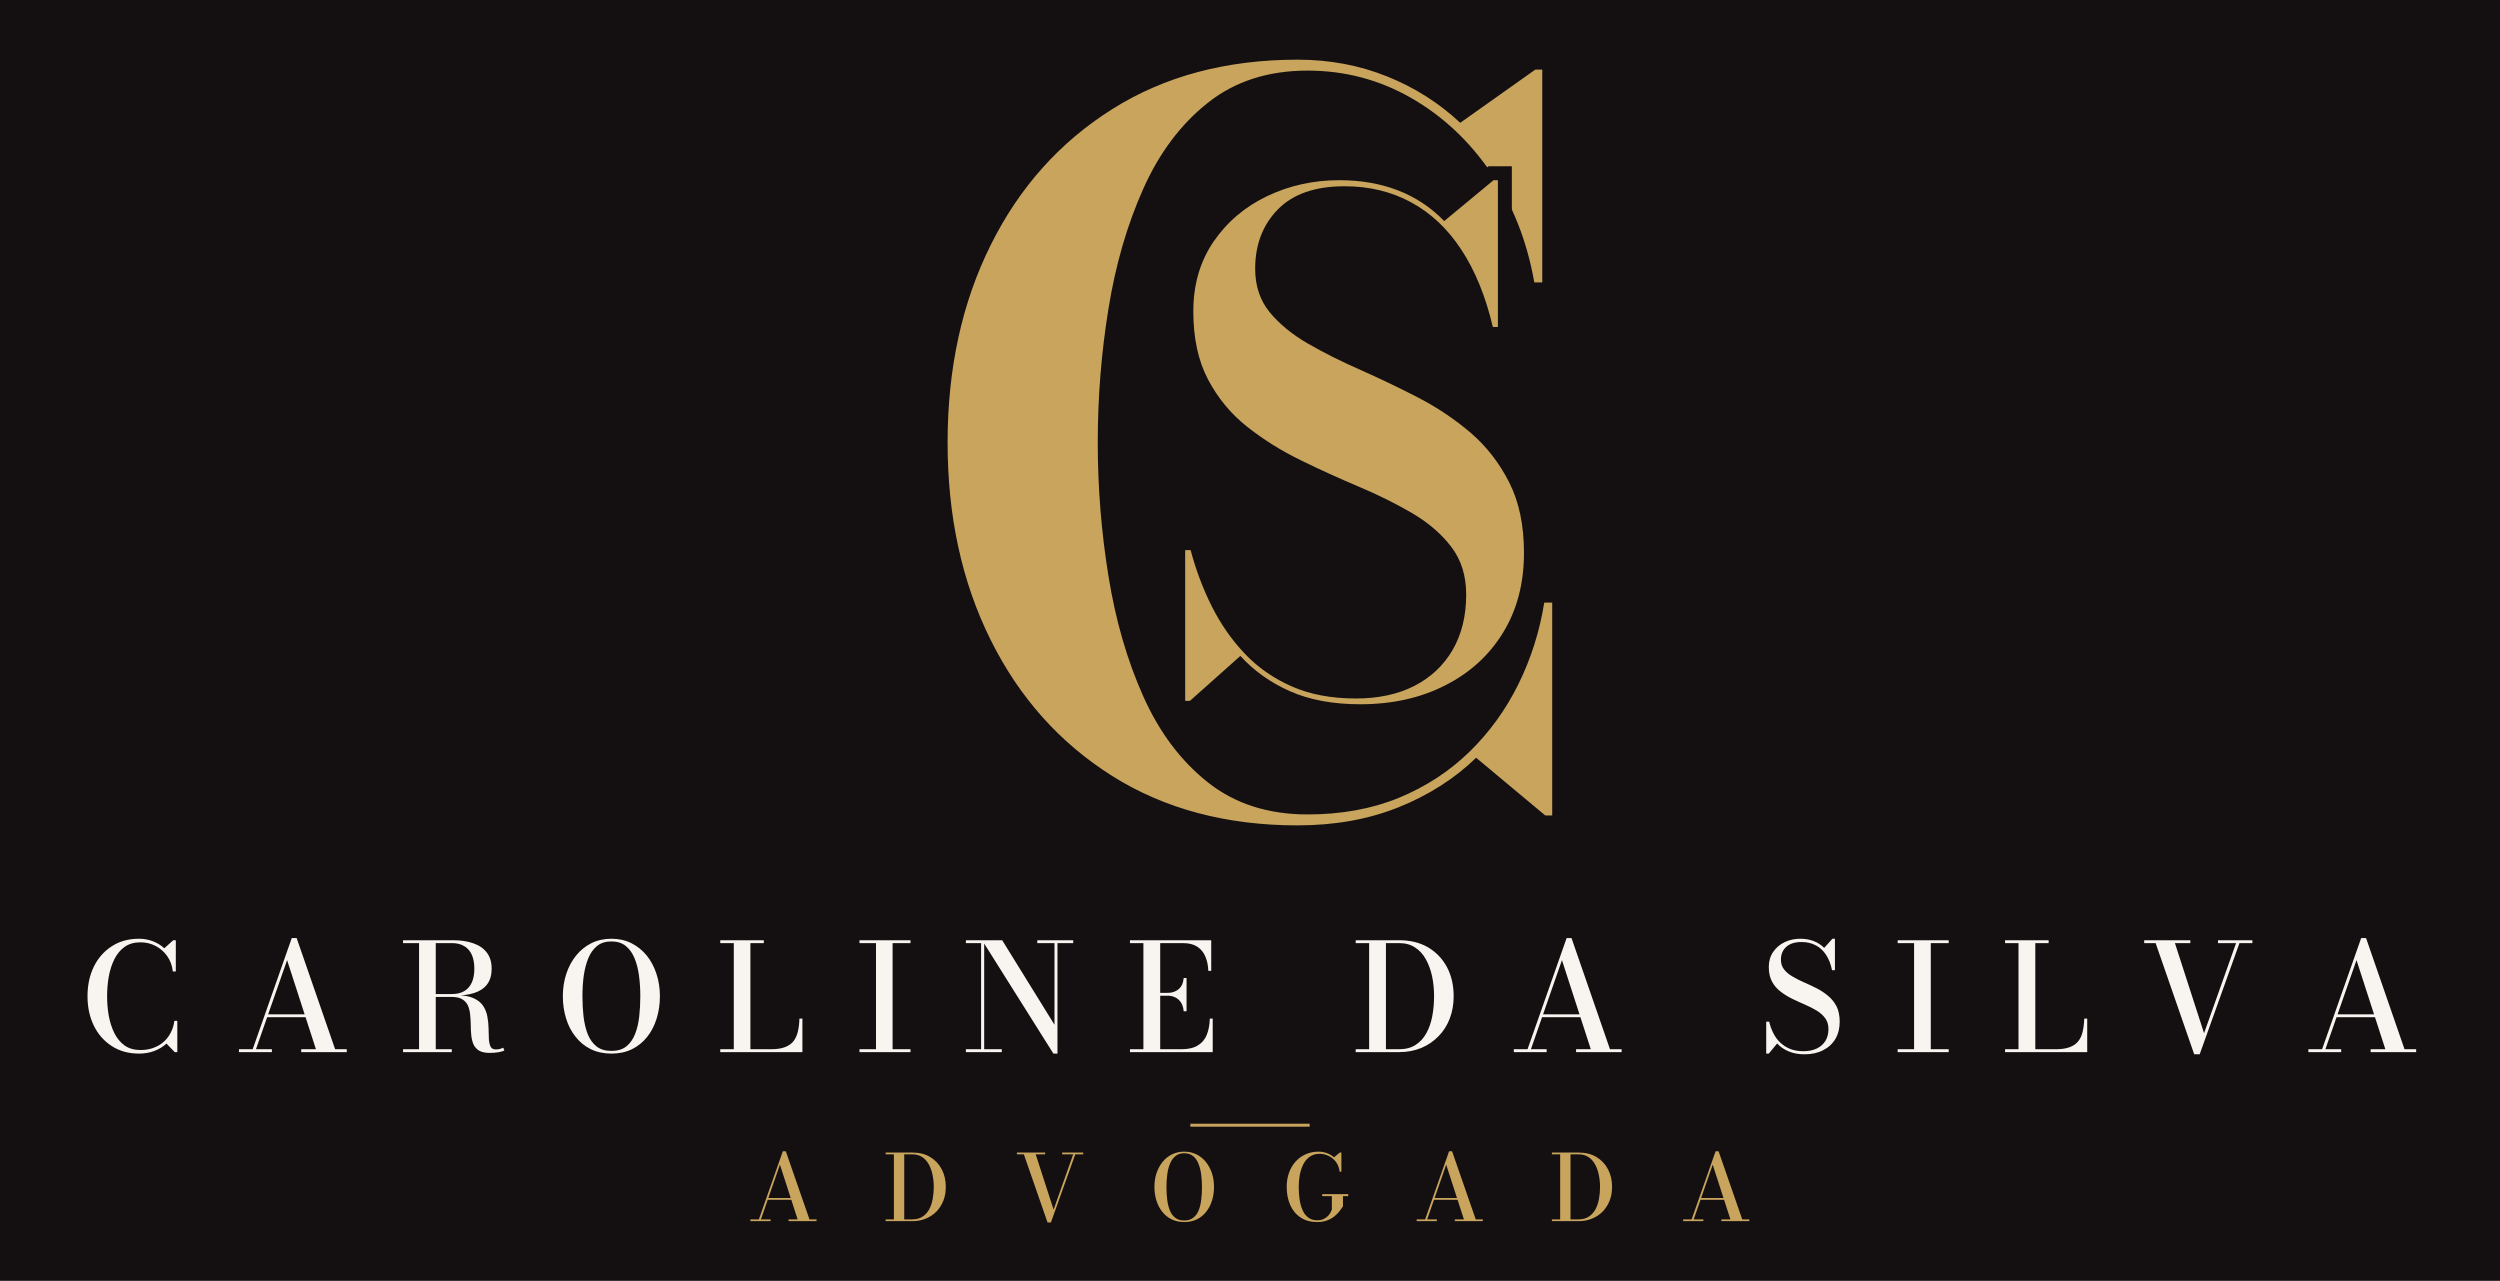
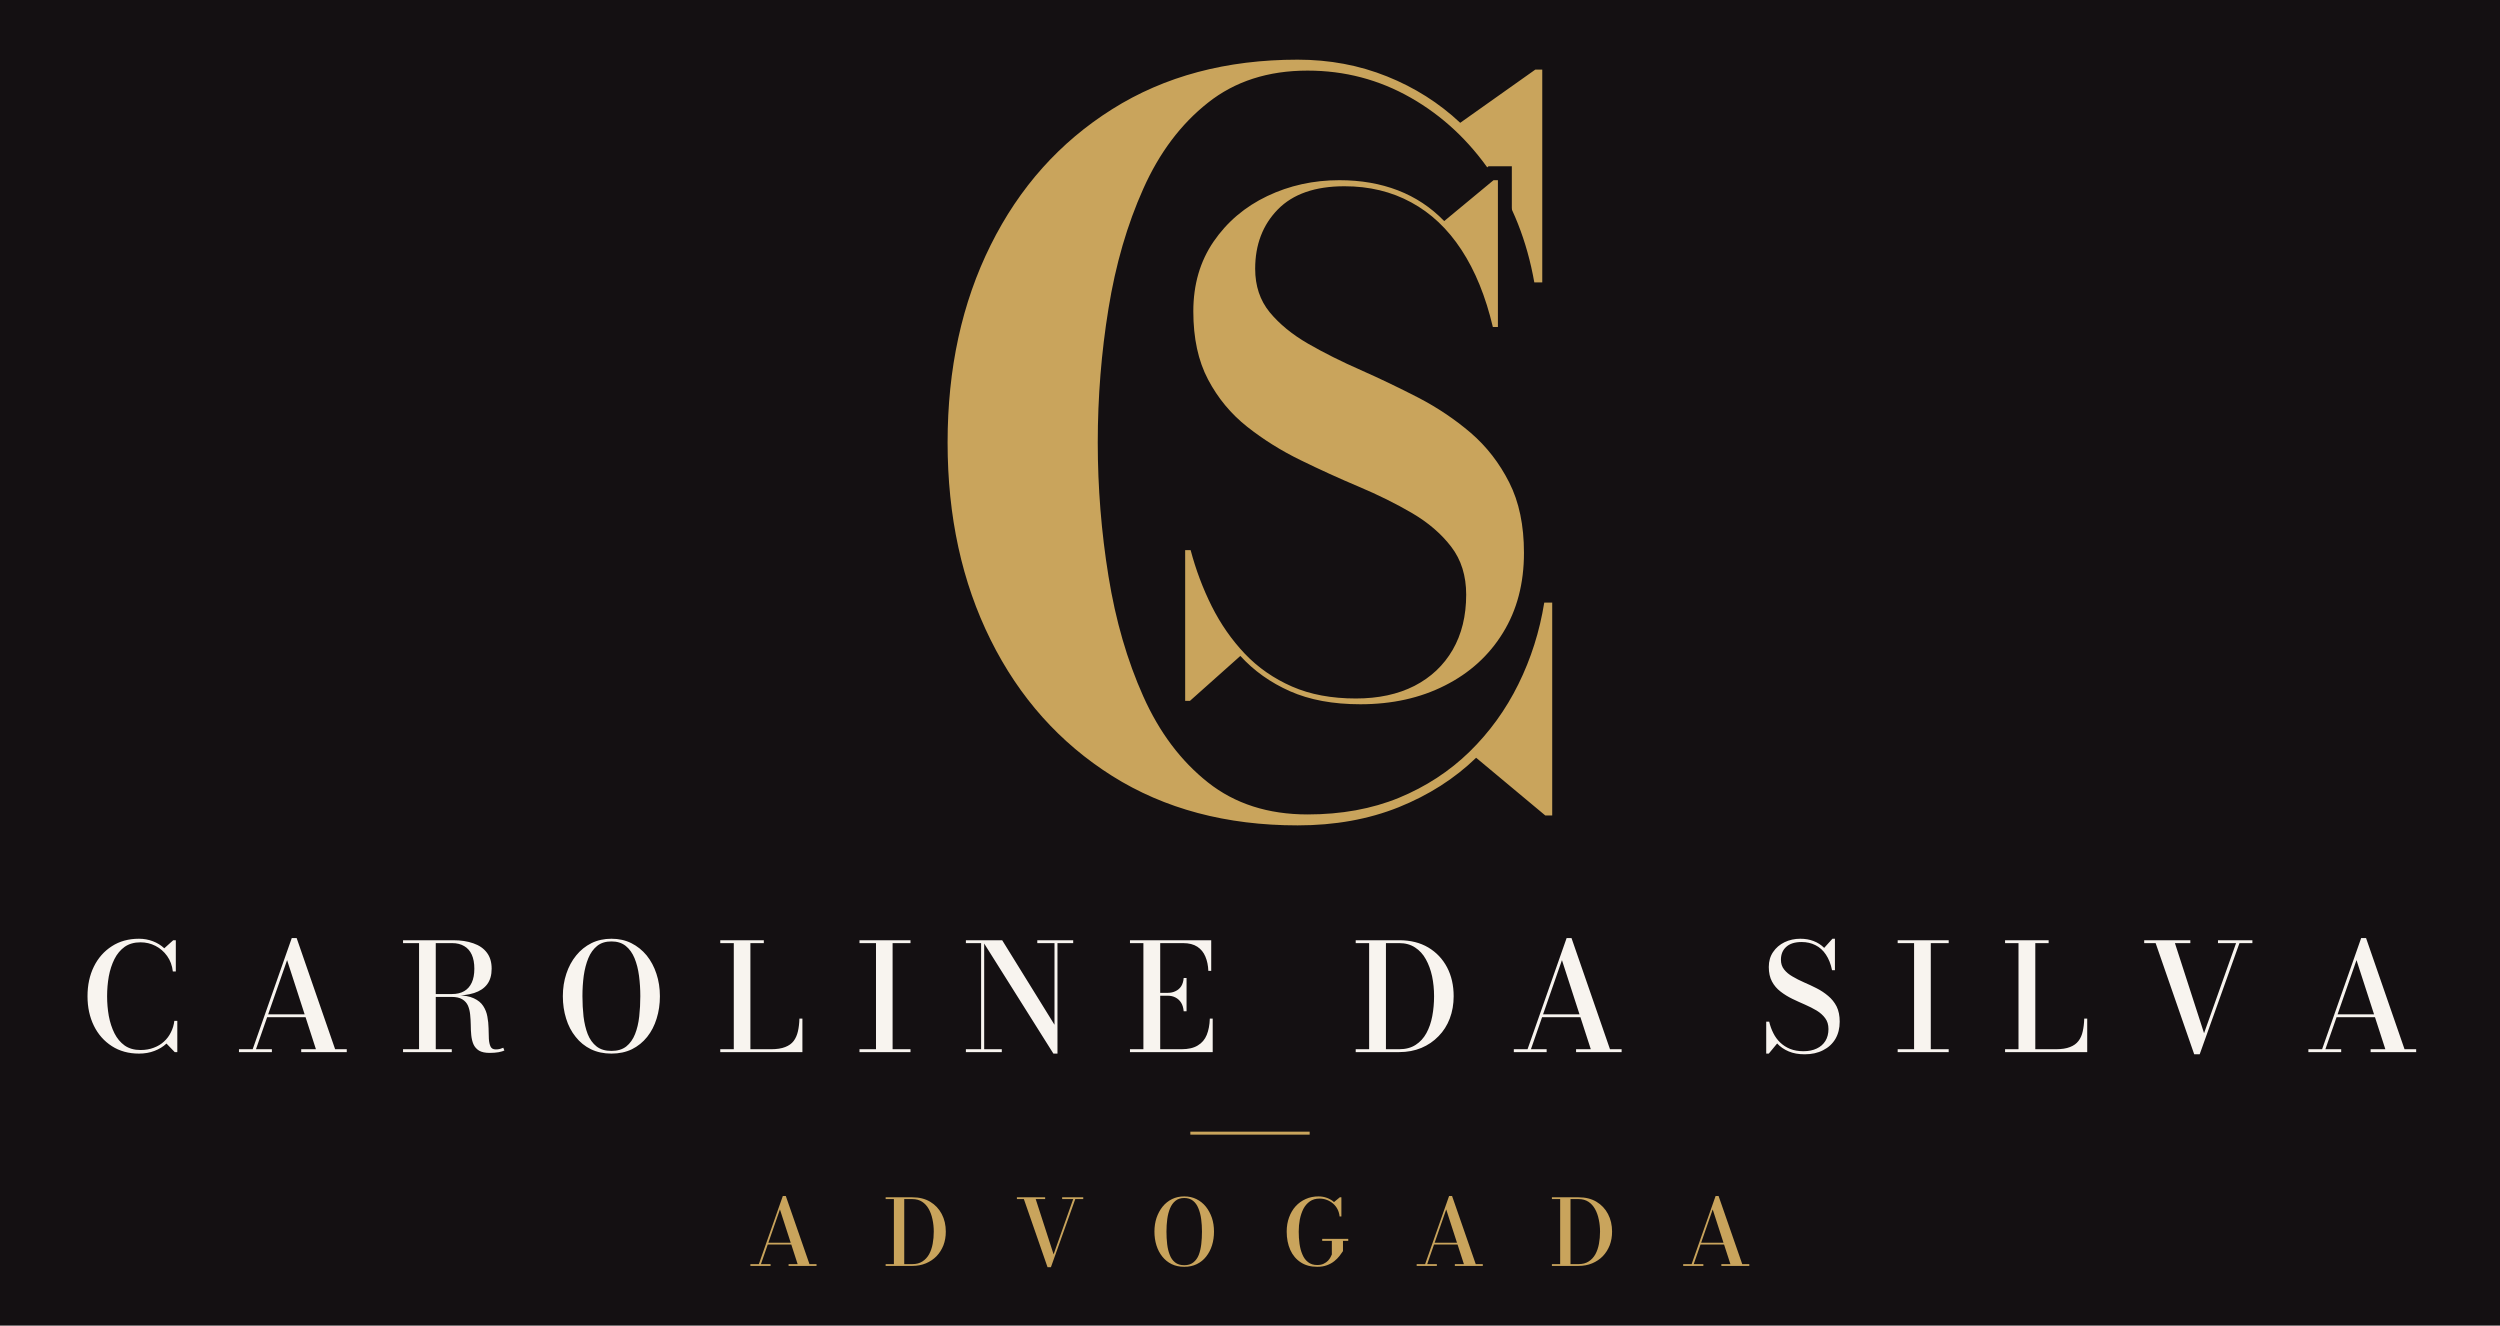
- <svg xmlns="http://www.w3.org/2000/svg" viewBox="0 -60 2514 1288">
-   <rect x="0" y="-60" width="2514" height="1288" fill="#141012" />
+ <svg xmlns="http://www.w3.org/2000/svg" viewBox="0 -60 2514 1333">
+   <rect x="0" y="-60" width="2514" height="1333" fill="#141012" />
  <g transform="translate(952.9 0)">
    <mask id="k" maskUnits="userSpaceOnUse" x="-50" y="-50" width="708" height="870">
      <rect x="-50" y="-50" width="708" height="870" fill="#fff" />
      <path d="M415.1 648.2Q373.9 648.2 344.3 635.1Q314.8 622 294.4 599.6L243.7 644.8L238.9 644.8L238.9 493.2L244.4 493.2Q252.2 522.7 265.6 549.6Q279.1 576.5 298.9 597.4Q318.8 618.3 346.4 630.4Q373.9 642.4 410.6 642.4Q444.6 642.4 469.5 629.7Q494.3 616.9 507.9 593.5Q521.5 570 521.5 538Q521.5 509.5 506.5 489.9Q491.6 470.4 467.3 456.1Q442.9 441.8 413.5 429.4Q384.1 417 354.9 402.7Q325.6 388.4 301.2 369.1Q276.7 349.7 261.9 321.6Q247.1 293.6 247.1 253.1Q247.1 212.7 267.5 182.9Q287.9 153.2 321.4 137.2Q354.9 121.2 394 121.2Q426.3 121.2 452.8 131.4Q479.3 141.6 499.4 162.3L549 121.2L553.4 121.2L553.4 268.8L548.3 268.8Q537.5 222.9 516.7 191.2Q496 159.6 466.2 143.5Q436.5 127.3 399.1 127.3Q354.9 127.3 332.1 150.6Q309.3 173.9 309.3 210.3Q309.3 236.1 323.9 254Q338.6 271.8 362.5 285.6Q386.5 299.4 415.4 312.1Q444.3 324.9 473.2 339.8Q502.1 354.8 526.1 375.3Q550 395.9 564.8 425.2Q579.6 454.4 579.6 495.9Q579.6 542.1 558.5 576.3Q537.5 610.5 500.2 629.3Q463 648.2 415.1 648.2" stroke="#000" stroke-width="28" />
    </mask>
    <path d="M352 770Q244.5 770 165.5 720.3Q86.5 670.5 43.3 583.5Q0 496.5 0 385Q0 273.5 43.3 186.5Q86.5 99.5 165.5 49.8Q244.5 0 352 0Q400 0 441.8 16.8Q483.5 33.5 515.5 63.5L591 10L598 10L598 224L590 224Q579 161.5 546.3 113.5Q513.5 65.5 465.8 38.3Q418 11 362 11Q302.5 11 261.8 43.3Q221 75.5 196.8 129.8Q172.5 184 161.8 250.3Q151 316.5 151 385Q151 453 161.8 519.5Q172.5 586 196.8 640.3Q221 694.5 261.8 726.8Q302.5 759 362 759Q413 759 453.8 742.3Q494.5 725.5 524.8 696Q555 666.5 574 628Q593 589.5 600 546L608 546L608 760L601 760L531.5 702Q499 733.5 453.5 751.8Q408 770 352 770" fill="#C9A45C" mask="url(#k)" />
    <path d="M415.1 648.2Q373.9 648.2 344.3 635.1Q314.8 622 294.4 599.6L243.7 644.8L238.9 644.8L238.9 493.2L244.4 493.2Q252.2 522.7 265.6 549.6Q279.1 576.5 298.9 597.4Q318.8 618.3 346.4 630.4Q373.9 642.4 410.6 642.4Q444.6 642.4 469.5 629.7Q494.3 616.9 507.9 593.5Q521.5 570 521.5 538Q521.5 509.5 506.5 489.9Q491.6 470.4 467.3 456.1Q442.9 441.8 413.5 429.4Q384.1 417 354.9 402.7Q325.6 388.4 301.2 369.1Q276.7 349.7 261.9 321.6Q247.1 293.6 247.1 253.1Q247.1 212.7 267.5 182.9Q287.9 153.2 321.4 137.2Q354.9 121.2 394 121.2Q426.3 121.2 452.8 131.4Q479.3 141.6 499.4 162.3L549 121.2L553.4 121.2L553.4 268.8L548.3 268.8Q537.5 222.9 516.7 191.2Q496 159.6 466.2 143.5Q436.5 127.3 399.1 127.3Q354.9 127.3 332.1 150.6Q309.3 173.9 309.3 210.3Q309.3 236.1 323.9 254Q338.6 271.8 362.5 285.6Q386.5 299.4 415.4 312.1Q444.3 324.9 473.2 339.8Q502.1 354.8 526.1 375.3Q550 395.9 564.8 425.2Q579.6 454.4 579.6 495.9Q579.6 542.1 558.5 576.3Q537.5 610.5 500.2 629.3Q463 648.2 415.1 648.2" fill="#C9A45C" />
  </g>
  <path fill="#F8F4EF" d="M139.8 999.5Q124.1 999.5 112.5 992Q100.8 984.5 94.4 971.5Q88 958.4 88 941.8Q88 925 94.4 912Q100.8 899 112.5 891.5Q124.1 884 139.8 884Q147.1 884 153.7 886.5Q160.3 889 165.2 893.6L174.2 885.5L176.8 885.5L176.8 916.9L173.8 916.9Q172.8 908 168.1 901.4Q163.4 894.8 156.4 891.2Q149.4 887.6 141.3 887.6Q131.9 887.6 125.4 892.1Q119 896.7 115.1 904.4Q111.2 912.2 109.4 921.9Q107.7 931.5 107.7 941.8Q107.7 952 109.4 961.6Q111.2 971.3 115.1 979.1Q119 986.8 125.4 991.4Q131.9 995.9 141.3 995.9Q148.7 995.9 154.6 993.6Q160.6 991.4 164.9 987.4Q169.3 983.4 171.9 978Q174.6 972.7 175.3 966.6L178.3 966.6L178.3 998L175.7 998L167.4 989.4Q162.4 994.1 155.3 996.8Q148.3 999.5 139.8 999.5M315.8 962.9L267.9 962.9L267.9 960L315.8 960L315.8 962.9M293.4 883.3L298.3 883.3L337 995.1L348.7 995.1L348.7 998L302.9 998L302.9 995.1L317.7 995.1L288.7 905.5L257.4 995.1L273.4 995.1L273.4 998L240.3 998L240.3 995.1L254.1 995.1M455.7 941.3L432.4 941.3L432.4 939.6L454.6 939.6Q461.8 939.6 466.8 936.7Q471.8 933.8 474.4 928.1Q477 922.5 477 914.1Q477 905.7 474.4 900Q471.8 894.3 466.8 891.4Q461.8 888.4 454.6 888.4L405.3 888.4L405.3 885.5L455.7 885.5Q467.3 885.5 476 888.6Q484.8 891.6 489.6 898Q494.4 904.3 494.4 914.1Q494.4 923.8 489.9 929.8Q485.4 935.8 476.7 938.6Q468.1 941.3 455.7 941.3M454.3 998L405.3 998L405.3 995.1L454.3 995.1L454.3 998M438.2 996.4L421.4 996.4L421.4 887.4L438.2 887.4L438.2 996.4M492.4 998.8Q485.6 998.8 481.7 996.5Q477.9 994.1 476.1 990.1Q474.4 986.1 473.9 981Q473.4 976 473.4 970.7Q473.3 965.4 472.8 960.4Q472.3 955.3 470.6 951.3Q468.8 947.3 464.9 944.9Q461 942.5 454.1 942.5L432.4 942.5L432.4 940.9L459.6 940.9Q470.2 940.9 476.5 943.9Q482.8 946.8 485.9 951.6Q489.1 956.5 490.1 962.3Q491.2 968.1 491.3 973.9Q491.4 979.7 491.6 984.6Q491.9 989.5 493.3 992.4Q494.7 995.3 498.5 995.3Q500.9 995.3 502.8 994.8Q504.6 994.3 506.1 993.6L507.2 996.4Q505.4 997.3 501.4 998.1Q497.4 998.8 492.4 998.8M614.9 999.5Q603.3 999.5 594.2 995.1Q585.1 990.6 578.9 982.7Q572.5 974.8 569.3 964.3Q566 953.8 566 941.8Q566 929.7 569.5 919.2Q572.9 908.8 579.4 900.8Q585.8 892.9 594.8 888.4Q603.8 884 614.9 884Q625.9 884 634.8 888.4Q643.8 892.9 650.3 900.8Q656.7 908.8 660.1 919.2Q663.6 929.7 663.6 941.8Q663.6 953.8 660.3 964.3Q657.1 974.8 650.8 982.7Q644.5 990.6 635.5 995.1Q626.4 999.5 614.9 999.5M614.9 996.8Q624.1 996.8 629.8 992.3Q635.5 987.7 638.6 979.9Q641.7 972.1 642.8 962.2Q643.9 952.3 643.9 941.8Q643.9 931.2 642.6 921.3Q641.3 911.4 638.1 903.6Q634.9 895.8 629.2 891.2Q623.5 886.7 614.9 886.7Q606.1 886.7 600.5 891.2Q594.8 895.8 591.6 903.6Q588.4 911.4 587 921.3Q585.7 931.2 585.7 941.8Q585.7 952.3 586.8 962.2Q588 972.1 591 979.9Q594.1 987.7 599.9 992.3Q605.6 996.8 614.9 996.8M806.9 998L724.3 998L724.3 995.1L737.9 995.1L737.9 888.4L724.3 888.4L724.3 885.5L768.1 885.5L768.1 888.4L754.6 888.4L754.6 995.1L775.4 995.1Q784.1 995.1 789.6 992.9Q795.1 990.8 798.1 986.8Q801.1 982.8 802.4 977.1Q803.7 971.4 803.9 964.3L806.9 964.3M915.6 998L864.3 998L864.3 995.1L880.9 995.1L880.9 888.4L864.3 888.4L864.3 885.5L915.6 885.5L915.6 888.4L897.6 888.4L897.6 995.1L915.6 995.1M971.3 885.5L989.7 885.5L989.7 995.1L1007.4 995.1L1007.4 998L971.3 998L971.3 995.1L986.6 995.1L986.6 888.4L971.3 888.4L971.3 885.5M1043.1 885.5L1079.2 885.5L1079.2 888.4L1063.4 888.4L1063.4 999.5L1059.3 999.5L987.6 885.5L1007.8 885.5L1060.4 970.5L1060.4 888.4L1043.1 888.4M1219.5 998L1136.3 998L1136.3 995.1L1149.8 995.1L1149.8 888.4L1136.3 888.4L1136.3 885.5L1218 885.5L1218 916.3L1215.1 916.3Q1214.8 908.2 1212.1 901.9Q1209.5 895.6 1204 892Q1198.5 888.4 1189.7 888.4L1166.7 888.4L1166.7 995.1L1188.1 995.1Q1198.4 995.1 1204.5 991.3Q1210.7 987.6 1213.5 980.7Q1216.3 973.8 1216.6 964.3L1219.5 964.3L1219.5 998M1193.2 956.9L1190.3 956.9Q1189.9 951.9 1187.8 948.4Q1185.6 944.9 1182.1 943.1Q1178.7 941.3 1174.4 941.3L1163 941.3L1163 938.4L1174.4 938.4Q1178.7 938.4 1182.1 936.7Q1185.6 935.1 1187.8 931.8Q1189.9 928.5 1190.3 923.5L1193.2 923.5M1363.3 885.5L1407 885.5Q1424 885.5 1436.3 892.8Q1448.5 900.1 1455.2 912.8Q1461.8 925.5 1461.8 941.8Q1461.8 953.9 1457.9 964.2Q1454 974.5 1446.6 982Q1439.3 989.6 1429.3 993.8Q1419.2 998 1407 998L1363.3 998L1363.3 995.1L1376.8 995.1L1376.8 888.4L1363.3 888.4L1363.3 885.5M1393.7 888.4L1393.7 995.1L1407 995.1Q1416.9 995.1 1423.6 990.7Q1430.3 986.4 1434.4 978.9Q1438.5 971.4 1440.3 961.8Q1442.1 952.2 1442.1 941.8Q1442.1 931.3 1440.1 921.7Q1438 912.1 1433.8 904.6Q1429.7 897.1 1423 892.8Q1416.4 888.4 1407 888.4M1597.8 962.9L1549.9 962.9L1549.9 960L1597.8 960L1597.8 962.9M1575.4 883.3L1580.3 883.3L1619 995.1L1630.7 995.1L1630.7 998L1584.9 998L1584.9 995.1L1599.7 995.1L1570.7 905.5L1539.5 995.1L1555.3 995.1L1555.3 998L1522.3 998L1522.3 995.1L1536.1 995.1M1814.8 1000.2Q1805.5 1000.2 1798.7 997.3Q1791.8 994.4 1787.1 989.3L1778.7 999.5L1776.1 999.5L1776.1 967.4L1779.1 967.4Q1780.5 973.5 1783.3 979Q1786 984.4 1790.2 988.4Q1794.5 992.5 1800.2 994.8Q1806 997.1 1813.5 997.1Q1821.3 997.1 1826.9 994.4Q1832.5 991.8 1835.6 986.8Q1838.7 981.8 1838.7 974.8Q1838.7 968.3 1835.4 963.9Q1832.2 959.5 1826.8 956.2Q1821.4 953 1815 950.2Q1808.7 947.5 1802.3 944.4Q1795.9 941.3 1790.5 937.1Q1785.1 933 1781.9 927Q1778.7 921 1778.7 912.4Q1778.7 903.7 1783 897.4Q1787.3 891 1794.5 887.5Q1801.8 884 1810.4 884Q1817.7 884 1823.7 886.3Q1829.8 888.6 1834.4 893.2L1842.7 884L1845.2 884L1845.2 915.6L1842.3 915.6Q1840.4 906.3 1836.1 899.9Q1831.9 893.6 1825.7 890.5Q1819.5 887.3 1811.7 887.3Q1801.5 887.3 1796.2 892.2Q1790.9 897 1790.9 905.1Q1790.9 910.9 1794.1 914.9Q1797.3 919 1802.6 922Q1807.8 925.1 1814.2 927.9Q1820.5 930.6 1826.8 933.8Q1833.1 937 1838.4 941.5Q1843.7 945.9 1846.9 952.1Q1850 958.4 1850 967.4Q1850 977.3 1845.7 984.7Q1841.3 992.1 1833.3 996.1Q1825.4 1000.2 1814.8 1000.2M1959.6 998L1908.3 998L1908.3 995.1L1924.8 995.1L1924.8 888.4L1908.3 888.4L1908.3 885.5L1959.6 885.5L1959.6 888.4L1941.6 888.4L1941.6 995.1L1959.6 995.1M2098.9 998L2016.3 998L2016.3 995.1L2029.8 995.1L2029.8 888.4L2016.3 888.4L2016.3 885.5L2060.1 885.5L2060.1 888.4L2046.7 888.4L2046.7 995.1L2067.4 995.1Q2076.1 995.1 2081.6 992.9Q2087.1 990.8 2090.1 986.8Q2093.2 982.8 2094.4 977.1Q2095.7 971.4 2095.9 964.3L2098.9 964.3M2230.4 885.5L2265 885.5L2265 888.4L2252 888.4L2212 1000.2L2206.5 1000.2L2167.7 888.4L2156.2 888.4L2156.2 885.5L2202.6 885.5L2202.6 888.4L2187.1 888.4L2216.4 979L2248.6 888.4L2230.4 888.4M2396.8 962.9L2348.9 962.9L2348.9 960L2396.8 960L2396.8 962.9M2374.4 883.3L2379.3 883.3L2418 995.1L2429.7 995.1L2429.7 998L2383.9 998L2383.9 995.1L2398.7 995.1L2369.7 905.5L2338.4 995.1L2354.3 995.1L2354.3 998L2321.3 998L2321.3 995.1L2335.1 995.1" />
-   <rect x="1197" y="1070" width="120" height="3" fill="#C9A45C" />
-   <path fill="#C9A45C" d="M800.9 1146.5L771.5 1146.5L771.5 1144.7L800.9 1144.7L800.9 1146.5M787.2 1097.7L790.2 1097.7L814 1166.2L821.1 1166.2L821.1 1168L793 1168L793 1166.2L802.1 1166.2L784.3 1111.2L765.2 1166.2L774.9 1166.2L774.9 1168L754.6 1168L754.6 1166.2L763.1 1166.2M890.6 1099L917.4 1099Q927.9 1099 935.4 1103.5Q942.9 1108 947 1115.8Q951.1 1123.6 951.1 1133.5Q951.1 1141 948.7 1147.3Q946.2 1153.6 941.8 1158.2Q937.3 1162.8 931.1 1165.4Q924.9 1168 917.4 1168L890.6 1168L890.6 1166.2L898.9 1166.2L898.9 1100.8L890.6 1100.8L890.6 1099M909.3 1100.8L909.3 1166.2L917.4 1166.2Q923.5 1166.2 927.6 1163.5Q931.7 1160.9 934.3 1156.3Q936.8 1151.7 937.9 1145.8Q939 1139.9 939 1133.5Q939 1127.1 937.7 1121.2Q936.5 1115.3 933.9 1110.7Q931.3 1106.1 927.3 1103.5Q923.2 1100.8 917.4 1100.8M1068.1 1099L1089.3 1099L1089.3 1100.8L1081.3 1100.8L1056.8 1169.3L1053.4 1169.3L1029.6 1100.8L1022.6 1100.8L1022.6 1099L1051 1099L1051 1100.8L1041.5 1100.8L1059.5 1156.4L1079.2 1100.8L1068.1 1100.8M1190.9 1168.9Q1183.8 1168.9 1178.2 1166.2Q1172.7 1163.5 1168.8 1158.6Q1164.9 1153.7 1162.9 1147.3Q1160.9 1140.9 1160.9 1133.5Q1160.9 1126.1 1163 1119.7Q1165.2 1113.3 1169.1 1108.4Q1173.1 1103.5 1178.6 1100.8Q1184.1 1098.1 1190.9 1098.1Q1197.6 1098.1 1203.1 1100.8Q1208.6 1103.5 1212.6 1108.4Q1216.5 1113.3 1218.7 1119.7Q1220.8 1126.1 1220.8 1133.5Q1220.8 1140.9 1218.8 1147.3Q1216.8 1153.7 1212.9 1158.6Q1209.1 1163.5 1203.5 1166.2Q1198 1168.9 1190.9 1168.9M1190.9 1167.3Q1196.5 1167.3 1200 1164.5Q1203.6 1161.7 1205.5 1156.9Q1207.3 1152.1 1208 1146.1Q1208.7 1140 1208.7 1133.5Q1208.7 1127 1207.9 1120.9Q1207.1 1114.9 1205.1 1110.1Q1203.2 1105.3 1199.7 1102.5Q1196.2 1099.7 1190.9 1099.7Q1185.5 1099.7 1182.1 1102.5Q1178.6 1105.3 1176.6 1110.1Q1174.6 1114.9 1173.8 1120.9Q1173 1127 1173 1133.5Q1173 1140 1173.7 1146.1Q1174.4 1152.1 1176.3 1156.9Q1178.1 1161.7 1181.7 1164.5Q1185.2 1167.3 1190.9 1167.3M1329.6 1142.8L1329.6 1140.8L1355.8 1140.8L1355.8 1142.8L1350.5 1142.8L1350.5 1153.1Q1349.1 1155.3 1347 1158Q1344.9 1160.7 1341.8 1163.2Q1338.7 1165.7 1334.4 1167.3Q1330.2 1168.9 1324.6 1168.9Q1314.8 1168.9 1308 1164.4Q1301.1 1159.9 1297.5 1151.9Q1293.9 1143.8 1293.9 1133.5Q1293.9 1125.7 1296.3 1119.2Q1298.6 1112.8 1302.9 1108Q1307.2 1103.3 1313.1 1100.7Q1318.9 1098.1 1325.9 1098.1Q1330.3 1098.1 1334.4 1099.6Q1338.4 1101.1 1341.5 1103.8L1347.3 1099L1348.9 1099L1348.9 1118.3L1347.1 1118.3Q1346.7 1114.3 1345 1111Q1343.3 1107.7 1340.5 1105.3Q1337.7 1102.9 1334.2 1101.6Q1330.8 1100.3 1327 1100.3Q1321.2 1100.3 1317.2 1103.1Q1313.2 1105.9 1310.7 1110.6Q1308.3 1115.4 1307.1 1121.3Q1306 1127.2 1306 1133.5Q1306 1139.8 1306.8 1145.7Q1307.6 1151.7 1309.7 1156.5Q1311.7 1161.4 1315.4 1164.2Q1319 1167.1 1324.6 1167.1Q1328.5 1167.1 1331.1 1165.8Q1333.8 1164.5 1335.5 1162.7Q1337.1 1160.9 1338 1159.2Q1339 1157.4 1339.3 1156.5L1339.3 1142.8M1470.9 1146.5L1441.5 1146.5L1441.5 1144.7L1470.9 1144.7L1470.9 1146.5M1457.2 1097.7L1460.2 1097.7L1484 1166.2L1491.1 1166.2L1491.1 1168L1463 1168L1463 1166.2L1472.1 1166.2L1454.3 1111.2L1435.2 1166.2L1444.9 1166.2L1444.9 1168L1424.6 1168L1424.6 1166.2L1433.1 1166.2M1560.6 1099L1587.4 1099Q1597.9 1099 1605.4 1103.5Q1612.9 1108 1617 1115.8Q1621.1 1123.6 1621.1 1133.5Q1621.1 1141 1618.7 1147.3Q1616.2 1153.6 1611.8 1158.2Q1607.3 1162.8 1601.1 1165.4Q1594.9 1168 1587.4 1168L1560.6 1168L1560.6 1166.2L1568.9 1166.2L1568.9 1100.8L1560.6 1100.8L1560.6 1099M1579.3 1100.8L1579.3 1166.2L1587.4 1166.2Q1593.5 1166.2 1597.6 1163.5Q1601.7 1160.9 1604.3 1156.3Q1606.8 1151.7 1607.9 1145.8Q1609 1139.9 1609 1133.5Q1609 1127.1 1607.7 1121.2Q1606.5 1115.3 1603.9 1110.7Q1601.3 1106.1 1597.3 1103.5Q1593.2 1100.8 1587.4 1100.8M1738.9 1146.5L1709.5 1146.5L1709.5 1144.7L1738.9 1144.7L1738.9 1146.5M1725.2 1097.7L1728.2 1097.7L1752 1166.2L1759.1 1166.2L1759.1 1168L1731 1168L1731 1166.2L1740.1 1166.2L1722.3 1111.2L1703.2 1166.2L1712.9 1166.2L1712.9 1168L1692.6 1168L1692.6 1166.2L1701.1 1166.2" />
+   <rect x="1197" y="1078" width="120" height="3" fill="#C9A45C" />
+   <path fill="#C9A45C" d="M800.9 1191.5L771.5 1191.5L771.5 1189.7L800.9 1189.7L800.9 1191.5M787.2 1142.7L790.2 1142.7L814 1211.2L821.1 1211.2L821.1 1213L793 1213L793 1211.2L802.1 1211.2L784.3 1156.2L765.2 1211.2L774.9 1211.2L774.9 1213L754.6 1213L754.6 1211.2L763.1 1211.2M890.6 1144L917.4 1144Q927.9 1144 935.4 1148.5Q942.9 1153 947 1160.8Q951.1 1168.6 951.1 1178.5Q951.1 1186 948.7 1192.3Q946.2 1198.6 941.8 1203.2Q937.3 1207.8 931.1 1210.4Q924.9 1213 917.4 1213L890.6 1213L890.6 1211.2L898.9 1211.2L898.9 1145.8L890.6 1145.8L890.6 1144M909.3 1145.8L909.3 1211.2L917.4 1211.2Q923.5 1211.2 927.6 1208.5Q931.7 1205.9 934.3 1201.3Q936.8 1196.7 937.9 1190.8Q939 1184.9 939 1178.5Q939 1172.1 937.7 1166.2Q936.5 1160.3 933.9 1155.7Q931.3 1151.1 927.3 1148.5Q923.2 1145.8 917.4 1145.8M1068.1 1144L1089.3 1144L1089.3 1145.8L1081.3 1145.8L1056.8 1214.3L1053.4 1214.3L1029.6 1145.8L1022.6 1145.8L1022.6 1144L1051 1144L1051 1145.8L1041.5 1145.8L1059.5 1201.4L1079.2 1145.8L1068.1 1145.8M1190.9 1213.9Q1183.8 1213.9 1178.2 1211.2Q1172.7 1208.5 1168.8 1203.6Q1164.9 1198.7 1162.9 1192.3Q1160.9 1185.9 1160.9 1178.5Q1160.9 1171.1 1163 1164.7Q1165.2 1158.3 1169.1 1153.4Q1173.1 1148.5 1178.6 1145.8Q1184.1 1143.1 1190.9 1143.1Q1197.6 1143.1 1203.1 1145.8Q1208.6 1148.5 1212.6 1153.4Q1216.5 1158.3 1218.7 1164.7Q1220.8 1171.1 1220.8 1178.5Q1220.8 1185.9 1218.8 1192.3Q1216.8 1198.7 1212.9 1203.6Q1209.1 1208.5 1203.5 1211.2Q1198 1213.9 1190.9 1213.9M1190.9 1212.3Q1196.5 1212.3 1200 1209.5Q1203.6 1206.7 1205.5 1201.9Q1207.3 1197.1 1208 1191.1Q1208.7 1185 1208.7 1178.5Q1208.7 1172 1207.9 1165.9Q1207.1 1159.9 1205.1 1155.1Q1203.2 1150.3 1199.7 1147.5Q1196.2 1144.7 1190.9 1144.7Q1185.5 1144.7 1182.1 1147.5Q1178.6 1150.3 1176.6 1155.1Q1174.6 1159.9 1173.8 1165.9Q1173 1172 1173 1178.5Q1173 1185 1173.7 1191.1Q1174.4 1197.1 1176.3 1201.9Q1178.1 1206.7 1181.7 1209.5Q1185.2 1212.3 1190.9 1212.3M1329.6 1187.8L1329.6 1185.8L1355.8 1185.8L1355.8 1187.8L1350.5 1187.8L1350.5 1198.1Q1349.1 1200.3 1347 1203Q1344.9 1205.7 1341.8 1208.2Q1338.7 1210.7 1334.4 1212.3Q1330.2 1213.9 1324.6 1213.9Q1314.8 1213.9 1308 1209.4Q1301.1 1204.9 1297.5 1196.9Q1293.9 1188.8 1293.9 1178.5Q1293.9 1170.7 1296.3 1164.2Q1298.6 1157.8 1302.9 1153Q1307.2 1148.3 1313.1 1145.7Q1318.9 1143.1 1325.9 1143.1Q1330.3 1143.1 1334.4 1144.6Q1338.4 1146.1 1341.5 1148.8L1347.3 1144L1348.9 1144L1348.9 1163.3L1347.1 1163.3Q1346.7 1159.3 1345 1156Q1343.3 1152.7 1340.5 1150.3Q1337.7 1147.9 1334.2 1146.6Q1330.8 1145.3 1327 1145.3Q1321.2 1145.3 1317.2 1148.1Q1313.2 1150.9 1310.7 1155.6Q1308.3 1160.4 1307.1 1166.3Q1306 1172.2 1306 1178.5Q1306 1184.8 1306.8 1190.7Q1307.6 1196.7 1309.7 1201.5Q1311.7 1206.4 1315.4 1209.2Q1319 1212.1 1324.6 1212.1Q1328.5 1212.1 1331.1 1210.8Q1333.8 1209.5 1335.5 1207.7Q1337.1 1205.9 1338 1204.2Q1339 1202.4 1339.3 1201.5L1339.3 1187.8M1470.9 1191.5L1441.5 1191.5L1441.5 1189.7L1470.9 1189.7L1470.9 1191.5M1457.2 1142.7L1460.2 1142.7L1484 1211.2L1491.1 1211.2L1491.1 1213L1463 1213L1463 1211.2L1472.1 1211.2L1454.3 1156.2L1435.2 1211.2L1444.9 1211.2L1444.9 1213L1424.6 1213L1424.6 1211.2L1433.1 1211.2M1560.6 1144L1587.4 1144Q1597.9 1144 1605.4 1148.5Q1612.9 1153 1617 1160.8Q1621.1 1168.6 1621.1 1178.5Q1621.1 1186 1618.7 1192.3Q1616.2 1198.6 1611.8 1203.2Q1607.3 1207.8 1601.1 1210.4Q1594.9 1213 1587.4 1213L1560.6 1213L1560.6 1211.2L1568.9 1211.2L1568.9 1145.8L1560.6 1145.8L1560.6 1144M1579.3 1145.8L1579.3 1211.2L1587.4 1211.2Q1593.5 1211.2 1597.6 1208.5Q1601.7 1205.9 1604.3 1201.3Q1606.8 1196.7 1607.9 1190.8Q1609 1184.9 1609 1178.5Q1609 1172.1 1607.7 1166.2Q1606.5 1160.3 1603.9 1155.7Q1601.3 1151.1 1597.3 1148.5Q1593.2 1145.8 1587.4 1145.8M1738.9 1191.5L1709.5 1191.5L1709.5 1189.7L1738.9 1189.7L1738.9 1191.5M1725.2 1142.7L1728.2 1142.7L1752 1211.2L1759.1 1211.2L1759.1 1213L1731 1213L1731 1211.2L1740.1 1211.2L1722.3 1156.2L1703.2 1211.2L1712.9 1211.2L1712.9 1213L1692.6 1213L1692.6 1211.2L1701.1 1211.2" />
</svg>
